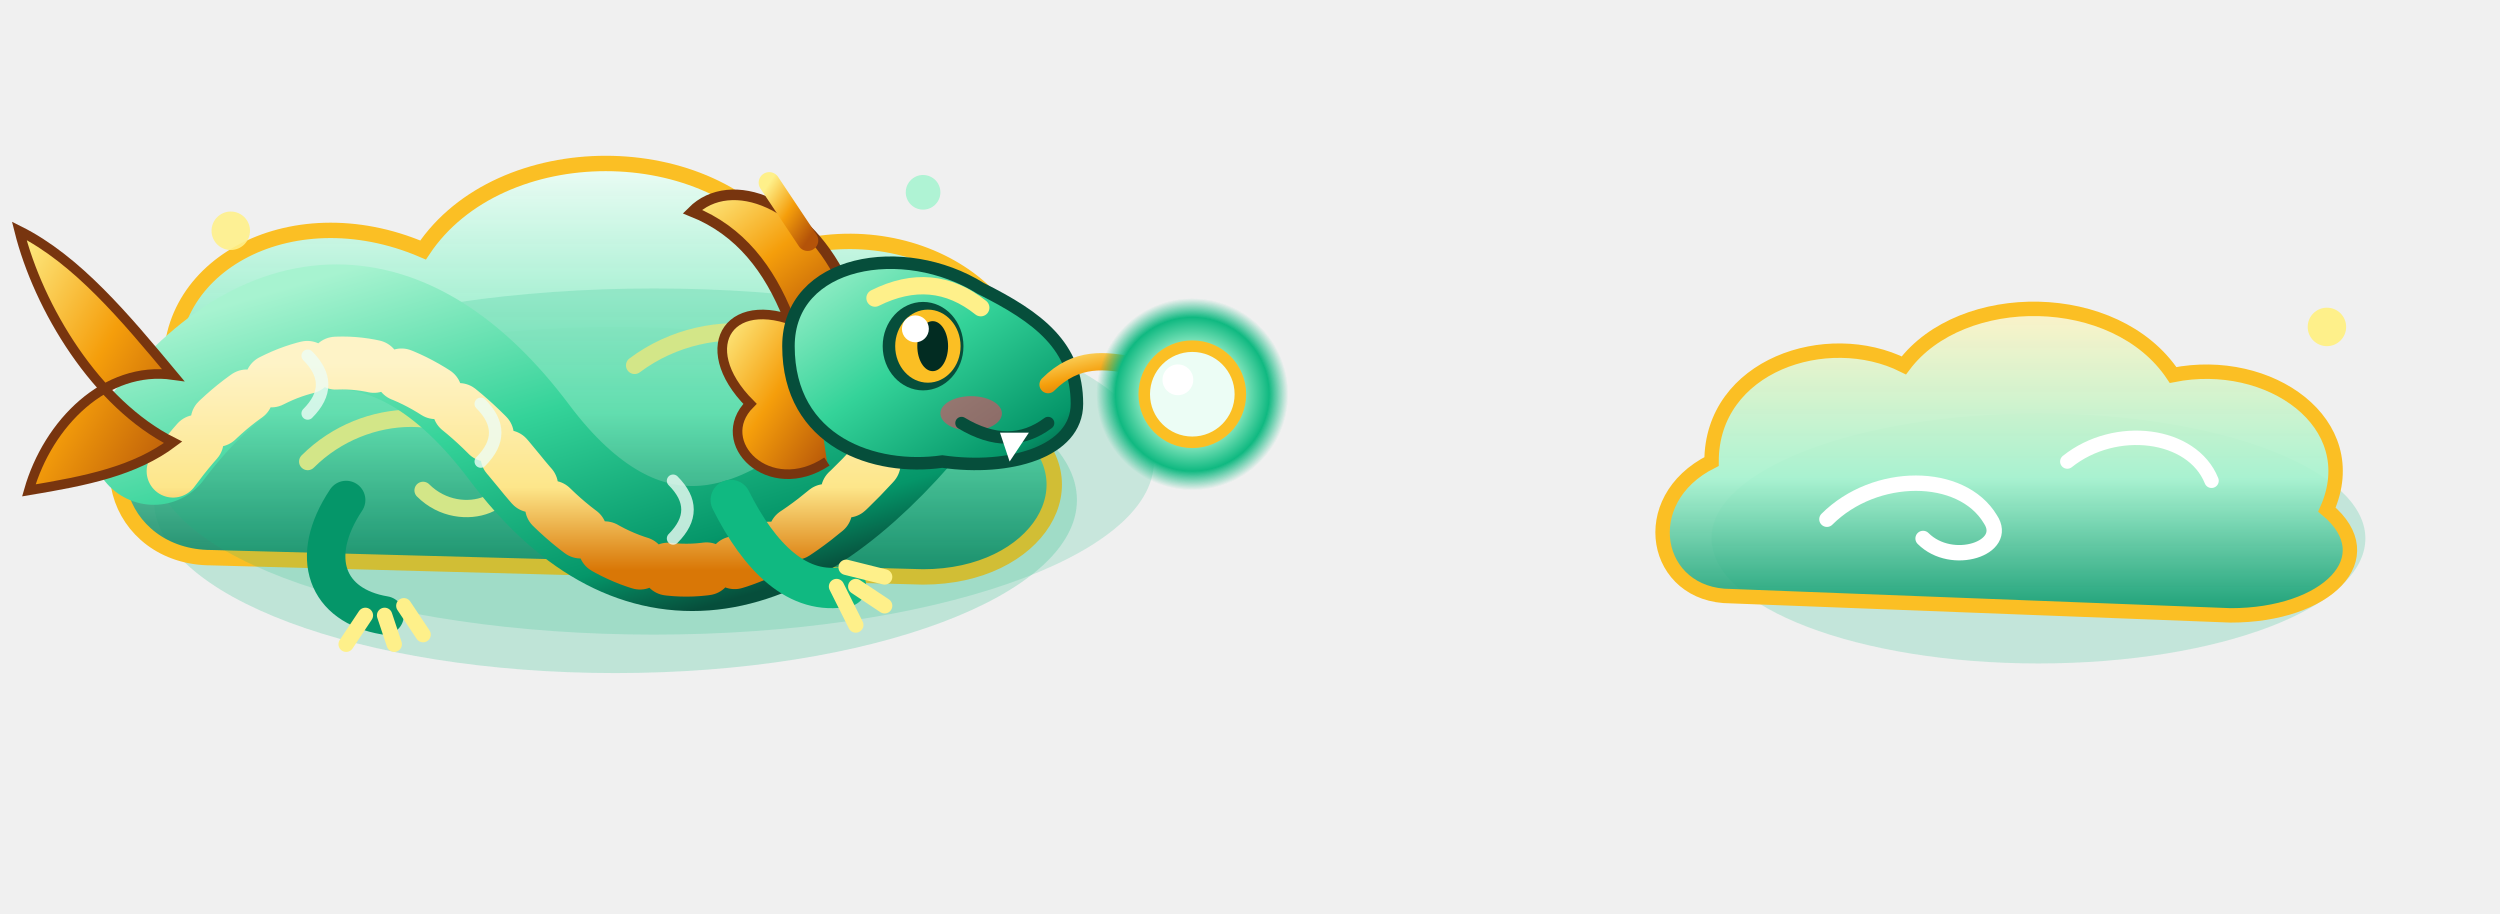
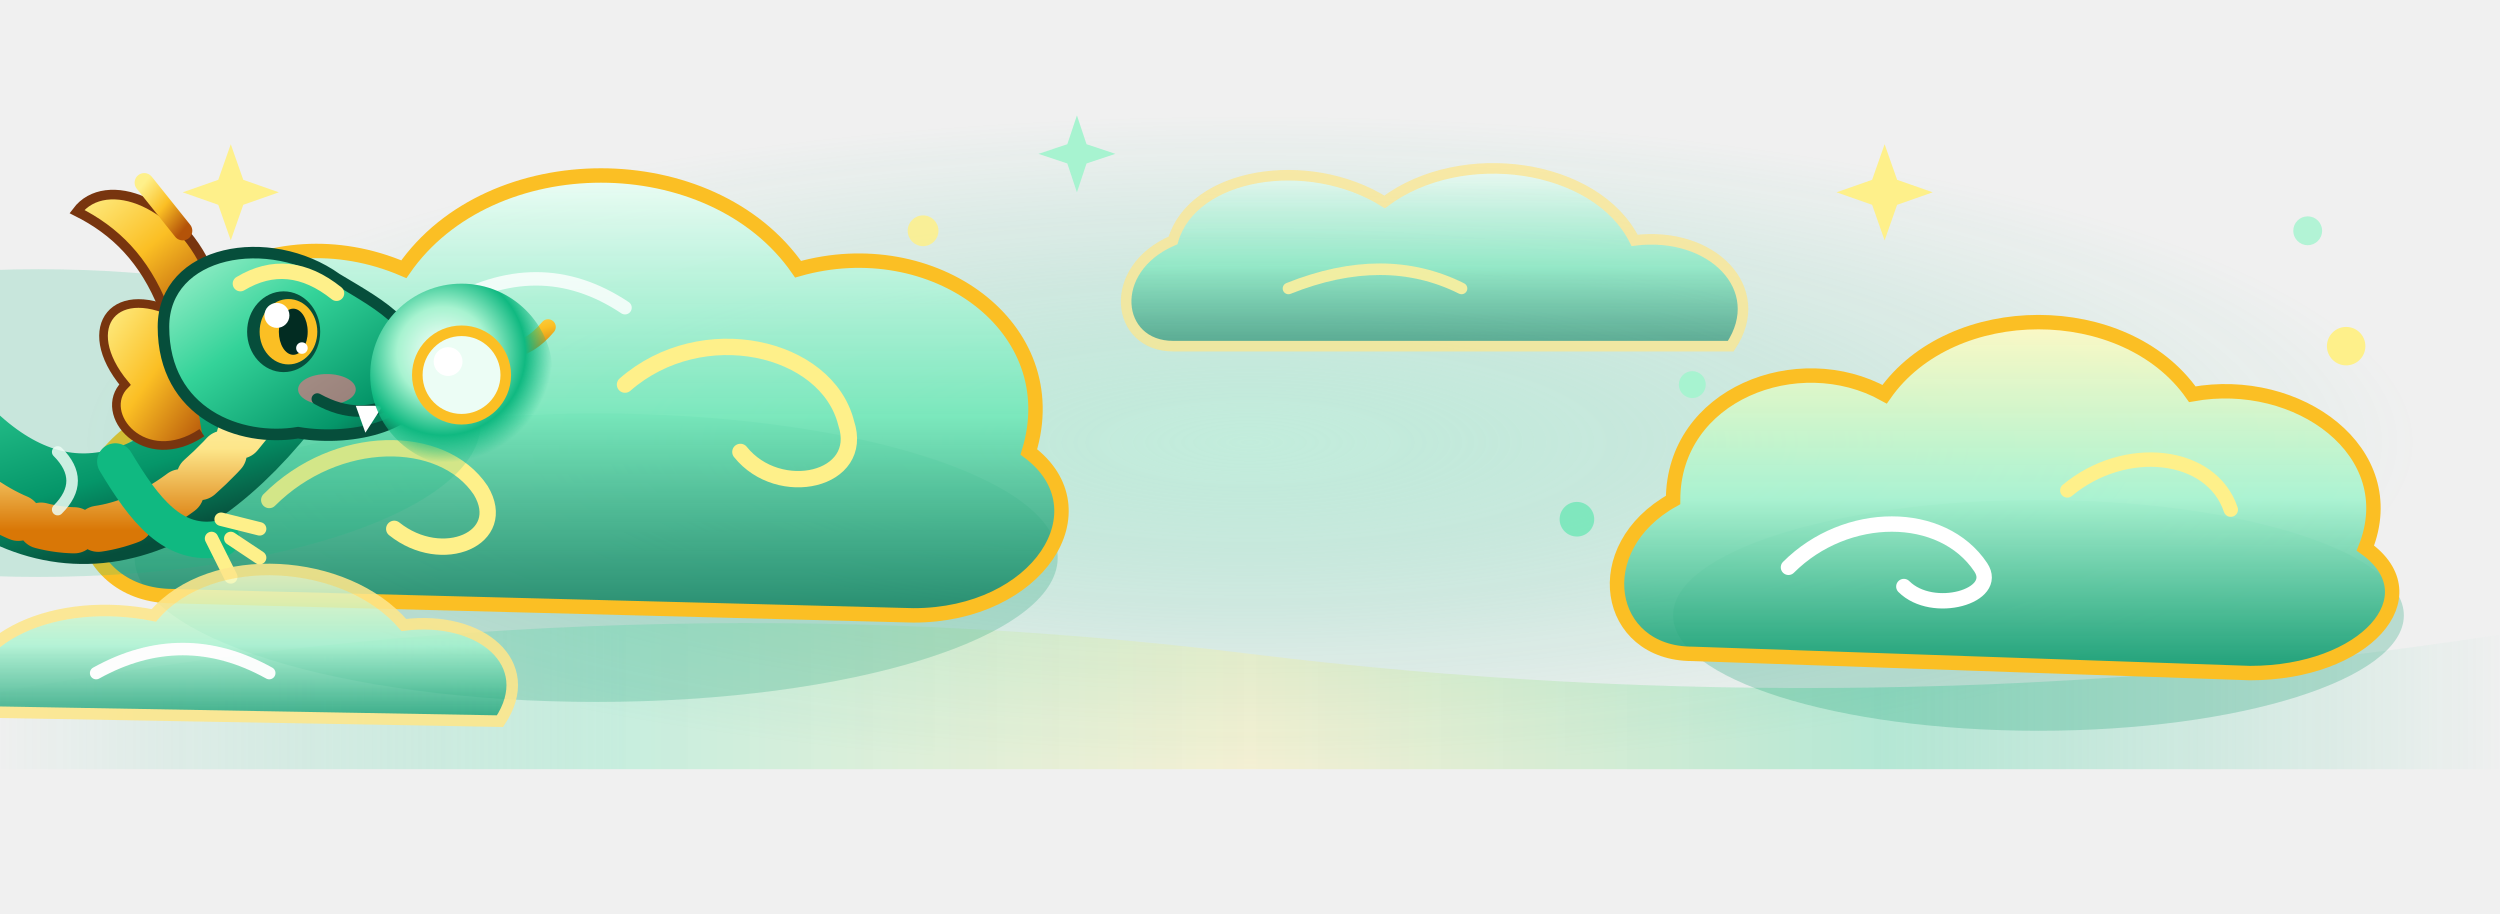
- <svg xmlns="http://www.w3.org/2000/svg" viewBox="0 0 260 95">
+ <svg xmlns="http://www.w3.org/2000/svg" viewBox="0 0 260 95" width="260" height="95">
  <defs>
-     <linearGradient id="jdScale" x1="0%" y1="0%" x2="100%" y2="100%">
+     <clipPath id="jdActClip">
+       <rect x="0" y="0" width="260" height="95" />
+     </clipPath>
+     <linearGradient id="jdActScale" x1="0%" y1="0%" x2="100%" y2="100%">
      <stop offset="0%" stop-color="#a7f3d0" />
-       <stop offset="45%" stop-color="#34d399" />
-       <stop offset="85%" stop-color="#059669" />
+       <stop offset="40%" stop-color="#34d399" />
+       <stop offset="80%" stop-color="#059669" />
      <stop offset="100%" stop-color="#064e3b" />
    </linearGradient>
-     <linearGradient id="jdBelly" x1="0%" y1="0%" x2="0%" y2="100%">
-       <stop offset="0%" stop-color="#fef3c7" />
-       <stop offset="60%" stop-color="#fde68a" />
+     <linearGradient id="jdActBelly" x1="0%" y1="0%" x2="0%" y2="100%">
+       <stop offset="0%" stop-color="#fef9c3" />
+       <stop offset="55%" stop-color="#fde68a" />
      <stop offset="100%" stop-color="#d97706" />
    </linearGradient>
-     <linearGradient id="jdGold" x1="0%" y1="0%" x2="100%" y2="100%">
+     <linearGradient id="jdActGold" x1="0%" y1="0%" x2="100%" y2="100%">
      <stop offset="0%" stop-color="#fef08a" />
-       <stop offset="50%" stop-color="#f59e0b" />
+       <stop offset="50%" stop-color="#fbbf24" />
      <stop offset="100%" stop-color="#b45309" />
    </linearGradient>
-     <linearGradient id="cloudBig" x1="0%" y1="0%" x2="0%" y2="100%">
-       <stop offset="0%" stop-color="#ecfdf5" stop-opacity="0.96" />
-       <stop offset="60%" stop-color="#6ee7b7" stop-opacity="0.92" />
-       <stop offset="100%" stop-color="#047857" stop-opacity="0.88" />
-     </linearGradient>
-     <linearGradient id="cloudSmall" x1="0%" y1="0%" x2="0%" y2="100%">
-       <stop offset="0%" stop-color="#fef3c7" stop-opacity="0.95" />
-       <stop offset="55%" stop-color="#a7f3d0" stop-opacity="0.92" />
-       <stop offset="100%" stop-color="#059669" stop-opacity="0.88" />
-     </linearGradient>
-     <radialGradient id="pearlGlow" cx="50%" cy="50%" r="50%">
+     <linearGradient id="jdActCloudBg" x1="0%" y1="0%" x2="0%" y2="100%">
+       <stop offset="0%" stop-color="#ecfdf5" stop-opacity="0.92" />
+       <stop offset="55%" stop-color="#6ee7b7" stop-opacity="0.86" />
+       <stop offset="100%" stop-color="#047857" stop-opacity="0.78" />
+     </linearGradient>
+     <linearGradient id="jdActCloudFg" x1="0%" y1="0%" x2="0%" y2="100%">
+       <stop offset="0%" stop-color="#fef9c3" stop-opacity="0.96" />
+       <stop offset="50%" stop-color="#a7f3d0" stop-opacity="0.92" />
+       <stop offset="100%" stop-color="#059669" stop-opacity="0.86" />
+     </linearGradient>
+     <linearGradient id="jdActMist" x1="0%" y1="0%" x2="100%" y2="0%">
+       <stop offset="0%" stop-color="#10b981" stop-opacity="0" />
+       <stop offset="25%" stop-color="#6ee7b7" stop-opacity="0.32" />
+       <stop offset="50%" stop-color="#fef08a" stop-opacity="0.28" />
+       <stop offset="75%" stop-color="#34d399" stop-opacity="0.32" />
+       <stop offset="100%" stop-color="#10b981" stop-opacity="0" />
+     </linearGradient>
+     <radialGradient id="jdActAura" cx="50%" cy="50%" r="50%">
+       <stop offset="0%" stop-color="#6ee7b7" stop-opacity="0.35" />
+       <stop offset="60%" stop-color="#10b981" stop-opacity="0.12" />
+       <stop offset="100%" stop-color="#10b981" stop-opacity="0" />
+     </radialGradient>
+     <radialGradient id="jdActPearl" cx="40%" cy="38%" r="60%">
      <stop offset="0%" stop-color="#ffffff" />
-       <stop offset="45%" stop-color="#a7f3d0" />
-       <stop offset="80%" stop-color="#10b981" />
+       <stop offset="42%" stop-color="#a7f3d0" />
+       <stop offset="75%" stop-color="#10b981" />
      <stop offset="100%" stop-color="#10b981" stop-opacity="0" />
    </radialGradient>
    <style>
-       .cloud-l-bg { animation: floatCloudL 3.2s ease-in-out infinite alternate; }
-       .cloud-r-fg { animation: floatCloudR 2.6s ease-in-out infinite alternate; }
-       .dragon-fly { animation: dragonFlight 3.6s ease-in-out infinite; }
-       .body-wave { animation: slither 0.65s ease-in-out infinite alternate; transform-origin: 65px 46px; }
-       .tail-wag { animation: wagTail 0.45s ease-in-out infinite alternate; transform-origin: 30px 46px; }
-       .whisker { animation: whiskerWave 0.55s ease-in-out infinite alternate; transform-origin: 96px 46px; }
-       .pearl { animation: pearlBob 0.7s ease-in-out infinite alternate; }
-       @keyframes floatCloudL {
-         0% { transform: translate(0px, 0px); }
-         100% { transform: translate(6px, -4px); }
-       }
-       @keyframes floatCloudR {
-         0% { transform: translate(0px, 0px); }
-         100% { transform: translate(-5px, 3px); }
-       }
-       @keyframes dragonFlight {
-         0% { transform: translate(118px, 6px) rotate(-3deg); }
-         25% { transform: translate(55px, -8px) rotate(6deg); }
-         50% { transform: translate(4px, 4px) rotate(-4deg); }
-         75% { transform: translate(62px, 10px) rotate(-7deg); }
-         100% { transform: translate(118px, 6px) rotate(-3deg); }
-       }
-       @keyframes slither {
-         0% { transform: scaleY(0.95) skewY(-3deg); }
-         100% { transform: scaleY(1.05) skewY(3deg); }
-       }
-       @keyframes wagTail {
+       .jd-cloud-bg-l { animation: jdCloudBgL 4.4s cubic-bezier(0.37, 0, 0.63, 1) infinite alternate; }
+       .jd-cloud-bg-c { animation: jdCloudBgC 5.2s cubic-bezier(0.37, 0, 0.63, 1) infinite alternate; }
+       .jd-cloud-fg-r { animation: jdCloudFgR 3.4s cubic-bezier(0.37, 0, 0.63, 1) infinite alternate; }
+       .jd-cloud-fg-l { animation: jdCloudFgL 3.8s cubic-bezier(0.37, 0, 0.63, 1) infinite alternate; }
+       .jd-fly-x { animation: jdFlyX 3.8s linear infinite; }
+       .jd-wave-y {
+         transform-origin: 0px 42px;
+         animation: jdWaveY 1.1s cubic-bezier(0.37, 0, 0.63, 1) infinite alternate;
+       }
+       .jd-slither {
+         transform-origin: -8px 44px;
+         animation: jdSlither 0.55s cubic-bezier(0.37, 0, 0.63, 1) infinite alternate;
+       }
+       .jd-tail-wag {
+         transform-origin: -34px 44px;
+         animation: jdTailWag 0.42s cubic-bezier(0.37, 0, 0.63, 1) infinite alternate;
+       }
+       .jd-whisker {
+         transform-origin: 31px 40px;
+         animation: jdWhisker 0.5s cubic-bezier(0.37, 0, 0.63, 1) infinite alternate;
+       }
+       .jd-pearl {
+         transform-origin: 48px 39px;
+         animation: jdPearlBob 0.7s cubic-bezier(0.37, 0, 0.63, 1) infinite alternate;
+       }
+       .jd-spark-1 { animation: jdTwinkle 1.4s ease-in-out infinite alternate; }
+       .jd-spark-2 { animation: jdTwinkle 1.8s ease-in-out 0.6s infinite alternate; }
+       .jd-spark-3 { animation: jdTwinkle 1.6s ease-in-out 1.1s infinite alternate; }
+ 
+       @keyframes jdFlyX {
+         0% { transform: translateX(-45px); opacity: 0; }
+         8% { opacity: 1; }
+         92% { opacity: 1; }
+         100% { transform: translateX(305px); opacity: 0; }
+       }
+       @keyframes jdWaveY {
+         0% { transform: translateY(-7px) rotate(-4deg); }
+         100% { transform: translateY(7px) rotate(4deg); }
+       }
+       @keyframes jdSlither {
+         0% { transform: scaleY(0.95) skewY(-2.5deg); }
+         100% { transform: scaleY(1.05) skewY(2.5deg); }
+       }
+       @keyframes jdTailWag {
        0% { transform: rotate(-12deg); }
        100% { transform: rotate(14deg); }
      }
-       @keyframes whiskerWave {
-         0% { transform: rotate(-8deg); }
+       @keyframes jdWhisker {
+         0% { transform: rotate(-9deg); }
        100% { transform: rotate(10deg); }
      }
-       @keyframes pearlBob {
-         0% { transform: translateY(-3px) scale(0.94); }
-         100% { transform: translateY(3px) scale(1.08); }
+       @keyframes jdPearlBob {
+         0% { transform: translateY(-2.5px) scale(0.94); }
+         100% { transform: translateY(2.5px) scale(1.08); }
+       }
+       @keyframes jdCloudBgL {
+         0% { transform: translate(-4px, 0px); }
+         100% { transform: translate(6px, -3px); }
+       }
+       @keyframes jdCloudBgC {
+         0% { transform: translate(5px, -2px); }
+         100% { transform: translate(-5px, 2px); }
+       }
+       @keyframes jdCloudFgR {
+         0% { transform: translate(6px, 2px); }
+         100% { transform: translate(-7px, -2px); }
+       }
+       @keyframes jdCloudFgL {
+         0% { transform: translate(-5px, 1px); }
+         100% { transform: translate(6px, -2px); }
+       }
+       @keyframes jdTwinkle {
+         0% { opacity: 0.25; transform: scale(0.75); }
+         100% { opacity: 1; transform: scale(1.15); }
      }
    </style>
  </defs>
-   <g class="cloud-l-bg">
-     <ellipse cx="64" cy="52" rx="48" ry="18" fill="#10b981" opacity="0.22" />
-     <path d="M 22 58 C 12 58, 8 46, 18 40 C 16 28, 30 20, 44 26 C 52 14, 74 14, 82 26 C 96 22, 110 32, 106 44 C 114 50, 108 60, 96 60 Z" fill="url(#cloudBig)" stroke="#fbbf24" stroke-width="1.6" />
-     <path d="M 32 48 C 38 42, 48 42, 52 48 C 55 52, 48 55, 44 51" fill="none" stroke="#fef08a" stroke-width="1.8" stroke-linecap="round" />
-     <path d="M 66 38 C 74 32, 86 34, 88 42 C 90 48, 82 50, 78 45" fill="none" stroke="#fef08a" stroke-width="1.8" stroke-linecap="round" />
-     <circle cx="24" cy="24" r="2" fill="#fef08a" opacity="0.9" />
-     <circle cx="96" cy="20" r="1.8" fill="#a7f3d0" opacity="0.9" />
-   </g>
-   <g class="dragon-fly">
-     <ellipse cx="68" cy="48" rx="52" ry="18" fill="#10b981" opacity="0.18" />
-     <g transform="translate(36, 52)">
-       <path d="M 0 0 C -4 6, -2 11, 4 12" fill="none" stroke="#059669" stroke-width="4" stroke-linecap="round" />
-       <path d="M 2 12 L 0 15 M 4 12 L 5 15 M 6 11 L 8 14" stroke="#fef08a" stroke-width="1.6" stroke-linecap="round" />
-     </g>
-     <g class="body-wave">
-       <path d="M 16 44 C 26 28, 42 28, 54 44 C 66 60, 80 58, 92 42" fill="none" stroke="#fbbf24" stroke-width="3.5" stroke-linecap="round" stroke-dasharray="1 7" />
-       <path d="M 16 46 C 28 30, 42 30, 54 46 C 66 62, 80 60, 94 44" fill="none" stroke="url(#jdScale)" stroke-width="13" stroke-linecap="round" />
-       <path d="M 18 49 C 29 34, 42 34, 54 49 C 66 64, 79 62, 92 47" fill="none" stroke="url(#jdBelly)" stroke-width="5.5" stroke-linecap="round" stroke-dasharray="4 3" />
-       <path d="M 32 37 Q 35 40 32 43 M 50 42 Q 53 45 50 48 M 70 50 Q 73 53 70 56" fill="none" stroke="#ecfdf5" stroke-width="1.3" stroke-linecap="round" opacity="0.8" />
-       <g class="tail-wag">
-         <path d="M 18 46 C 10 42, 4 32, 2 24 C 8 27, 13 33, 18 39 C 11 38, 5 44, 3 51 C 9 50, 14 49, 18 46 Z" fill="url(#jdGold)" stroke="#78350f" stroke-width="1" />
+   <g clip-path="url(#jdActClip)">
+     <ellipse cx="130" cy="46" rx="122" ry="34" fill="url(#jdActAura)" />
+     <path d="M 0 72 Q 65 60 130 68 T 260 66 L 260 80 L 0 80 Z" fill="url(#jdActMist)" />
+     <g class="jd-cloud-bg-l">
+       <ellipse cx="62" cy="58" rx="48" ry="15" fill="#059669" opacity="0.22" />
+       <path d="M 18 62 C 8 62, 5 50, 15 44 C 13 31, 28 22, 42 28 C 51 15, 74 15, 83 28 C 97 24, 111 34, 107 47 C 115 53, 108 64, 95 64 Z" fill="url(#jdActCloudBg)" stroke="#fbbf24" stroke-width="1.5" />
+       <path d="M 28 52 C 35 45, 46 45, 50 51 C 53 56, 46 59, 41 55" fill="none" stroke="#fef08a" stroke-width="1.7" stroke-linecap="round" />
+       <path d="M 65 40 C 73 33, 86 36, 88 44 C 90 50, 81 52, 77 47" fill="none" stroke="#fef08a" stroke-width="1.7" stroke-linecap="round" />
+       <path d="M 46 32 Q 56 26 65 32" fill="none" stroke="#ffffff" stroke-width="1.4" stroke-linecap="round" opacity="0.8" />
+     </g>
+     <g class="jd-cloud-bg-c" opacity="0.72">
+       <path d="M 122 36 C 116 36, 115 28, 122 25 C 124 18, 136 16, 144 21 C 152 15, 166 17, 170 25 C 178 24, 184 30, 180 36 Z" fill="url(#jdActCloudBg)" stroke="#fde68a" stroke-width="1.1" />
+       <path d="M 134 30 Q 144 26 152 30" fill="none" stroke="#fef08a" stroke-width="1.2" stroke-linecap="round" />
+     </g>
+     <g class="jd-spark-1" style="transform-origin: 24px 20px;">
+       <path d="M 24 15 L 25.3 18.7 L 29 20 L 25.3 21.3 L 24 25 L 22.7 21.3 L 19 20 L 22.7 18.7 Z" fill="#fef08a" />
+     </g>
+     <g class="jd-spark-2" style="transform-origin: 112px 16px;">
+       <path d="M 112 12 L 113 15 L 116 16 L 113 17 L 112 20 L 111 17 L 108 16 L 111 15 Z" fill="#a7f3d0" />
+     </g>
+     <g class="jd-spark-3" style="transform-origin: 196px 20px;">
+       <path d="M 196 15 L 197.3 18.7 L 201 20 L 197.3 21.3 L 196 25 L 194.7 21.3 L 191 20 L 194.7 18.7 Z" fill="#fef08a" />
+     </g>
+     <circle cx="96" cy="24" r="1.6" fill="#fef08a" opacity="0.85" />
+     <circle cx="164" cy="54" r="1.8" fill="#6ee7b7" opacity="0.8" />
+     <circle cx="240" cy="24" r="1.5" fill="#a7f3d0" opacity="0.85" />
+     <g class="jd-fly-x">
+       <g class="jd-wave-y">
+         <path d="M -72 46 Q -56 38 -42 45" fill="none" stroke="url(#jdActGold)" stroke-width="2" stroke-dasharray="3 5" stroke-linecap="round" opacity="0.78" />
+         <circle cx="-64" cy="43" r="2.6" fill="url(#jdActPearl)" opacity="0.85" />
+         <circle cx="-54" cy="40" r="1.8" fill="#fef08a" opacity="0.85" />
+         <circle cx="-46" cy="47" r="2.2" fill="#a7f3d0" opacity="0.9" />
+         <ellipse cx="4" cy="44" rx="46" ry="16" fill="#10b981" opacity="0.18" />
+         <g transform="translate(-26, 48)">
+           <path d="M 0 0 C -4 5, -2 10, 4 11" fill="none" stroke="#059669" stroke-width="3.6" stroke-linecap="round" />
+           <path d="M 2 11 L 0 14 M 4 11 L 5 14 M 6 10 L 8 13" stroke="#fef08a" stroke-width="1.4" stroke-linecap="round" />
+         </g>
+         <g class="jd-slither">
+           <path d="M -42 41 C -33 27, -19 27, -8 41 C 3 55, 16 54, 27 39" fill="none" stroke="#fbbf24" stroke-width="3.2" stroke-linecap="round" stroke-dasharray="1 6.5" />
+           <path d="M -42 43 C -31 29, -19 29, -8 43 C 3 57, 16 56, 28 41" fill="none" stroke="url(#jdActScale)" stroke-width="11.5" stroke-linecap="round" />
+           <path d="M -40 46 C -30 33, -19 33, -8 46 C 3 59, 15 58, 26 44" fill="none" stroke="url(#jdActBelly)" stroke-width="4.8" stroke-linecap="round" stroke-dasharray="3.5 2.5" />
+           <path d="M -28 36 Q -25 39 -28 42 M -12 40 Q -9 43 -12 46 M 6 47 Q 9 50 6 53" fill="none" stroke="#ecfdf5" stroke-width="1.2" stroke-linecap="round" opacity="0.85" />
+           <g class="jd-tail-wag">
+             <path d="M -40 43 C -47 39, -53 31, -55 24 C -49 26, -44 32, -40 37 C -46 37, -51 42, -53 48 C -48 47, -43 46, -40 43 Z" fill="url(#jdActGold)" stroke="#78350f" stroke-width="0.9" />
+           </g>
+         </g>
+         <g transform="translate(12, 48)">
+           <path d="M 0 0 C 3 5, 6 9, 11 8" fill="none" stroke="#10b981" stroke-width="3.8" stroke-linecap="round" />
+           <path d="M 10 8 L 12 12 M 12 8 L 15 10 M 11 6 L 15 7" stroke="#fef08a" stroke-width="1.4" stroke-linecap="round" />
+         </g>
+         <g transform="translate(24, 36)">
+           <path d="M -5 -3 C -12 -7, -16 -2, -11 4 C -14 7, -9 13, -3 9" fill="url(#jdActGold)" stroke="#78350f" stroke-width="0.9" />
+           <path d="M -2 -7 C -5 -15, -13 -18, -16 -14 C -12 -12, -9 -9, -7 -4" fill="url(#jdActGold)" stroke="#78350f" stroke-width="1" />
+           <path d="M -5 -12 L -9 -17" stroke="url(#jdActGold)" stroke-width="2" stroke-linecap="round" />
+           <path d="M -7 -2 C -7 -10, 4 -12, 11 -7 C 16 -4, 20 -2, 20 4 C 20 8, 13 10, 7 9 C 1 10, -7 7, -7 -2 Z" fill="url(#jdActScale)" stroke="#064e3b" stroke-width="1.2" />
+           <ellipse cx="10" cy="4.5" rx="3" ry="1.6" fill="#fb7185" opacity="0.6" />
+           <ellipse cx="5.5" cy="-1.5" rx="3.8" ry="4.2" fill="#064e3b" />
+           <ellipse cx="6" cy="-1.5" rx="3" ry="3.4" fill="#fbbf24" />
+           <ellipse cx="6.5" cy="-1.5" rx="1.5" ry="2.4" fill="#022c22" />
+           <circle cx="4.8" cy="-3.2" r="1.3" fill="#ffffff" />
+           <circle cx="7.4" cy="0.2" r="0.6" fill="#ffffff" />
+           <path d="M 1 -6.5 Q 6 -9.5 11 -5.5" fill="none" stroke="#fef08a" stroke-width="1.6" stroke-linecap="round" />
+           <path d="M 9 5.5 Q 13.5 8 17.5 5.5" fill="none" stroke="#064e3b" stroke-width="1.2" stroke-linecap="round" />
+           <path d="M 13 6.2 L 14 9 L 15.8 6.2" fill="#ffffff" />
+           <path class="jd-whisker" d="M 17 2 C 23 -3, 28 4, 33 -2" fill="none" stroke="url(#jdActGold)" stroke-width="1.6" stroke-linecap="round" />
+         </g>
+         <g class="jd-pearl">
+           <circle cx="48" cy="39" r="9.5" fill="url(#jdActPearl)" />
+           <circle cx="48" cy="39" r="4.6" fill="#ecfdf5" stroke="#fbbf24" stroke-width="1.1" />
+           <circle cx="46.6" cy="37.6" r="1.5" fill="#ffffff" />
+         </g>
      </g>
    </g>
-     <g transform="translate(76, 52)">
-       <path d="M 0 0 C 3 6, 7 10, 12 9" fill="none" stroke="#10b981" stroke-width="4.2" stroke-linecap="round" />
-       <path d="M 11 9 L 13 13 M 13 9 L 16 11 M 12 7 L 16 8" stroke="#fef08a" stroke-width="1.6" stroke-linecap="round" />
-     </g>
-     <g transform="translate(90, 38)">
-       <path d="M -6 -4 C -14 -8, -18 -2, -12 4 C -16 8, -10 14, -4 10" fill="url(#jdGold)" stroke="#78350f" stroke-width="1" />
-       <path d="M -2 -8 C -6 -17, -14 -20, -18 -16 C -13 -14, -10 -10, -8 -5" fill="url(#jdGold)" stroke="#78350f" stroke-width="1.1" />
-       <path d="M -6 -13 L -10 -19" stroke="url(#jdGold)" stroke-width="2.2" stroke-linecap="round" />
-       <path d="M -8 -2 C -8 -11, 4 -13, 12 -8 C 18 -5, 22 -2, 22 4 C 22 9, 15 11, 8 10 C 1 11, -8 8, -8 -2 Z" fill="url(#jdScale)" stroke="#064e3b" stroke-width="1.3" />
-       <ellipse cx="11" cy="5" rx="3.2" ry="1.8" fill="#f43f5e" opacity="0.55" />
-       <ellipse cx="6" cy="-2" rx="4.2" ry="4.6" fill="#064e3b" />
-       <ellipse cx="6.5" cy="-2" rx="3.4" ry="3.8" fill="#fbbf24" />
-       <ellipse cx="7" cy="-2" rx="1.6" ry="2.6" fill="#022c22" />
-       <circle cx="5.2" cy="-3.8" r="1.4" fill="#ffffff" />
-       <path d="M 1 -7 Q 7 -10 12 -6" fill="none" stroke="#fef08a" stroke-width="1.8" stroke-linecap="round" />
-       <path d="M 10 6 Q 15 9 19 6" fill="none" stroke="#064e3b" stroke-width="1.3" stroke-linecap="round" />
-       <path d="M 14 7 L 15 10 L 17 7" fill="#ffffff" />
-       <path class="whisker" d="M 19 2 C 25 -4, 31 4, 36 -2" fill="none" stroke="url(#jdGold)" stroke-width="1.8" stroke-linecap="round" />
-     </g>
-     <g class="pearl" transform="translate(124, 41)">
-       <circle cx="0" cy="0" r="10" fill="url(#pearlGlow)" />
-       <circle cx="0" cy="0" r="5" fill="#ecfdf5" stroke="#fbbf24" stroke-width="1.2" />
-       <circle cx="-1.5" cy="-1.5" r="1.6" fill="#ffffff" />
-     </g>
-   </g>
-   <g class="cloud-r-fg">
-     <ellipse cx="212" cy="56" rx="34" ry="13" fill="#10b981" opacity="0.2" />
-     <path d="M 180 62 C 172 62, 170 52, 178 48 C 178 38, 190 34, 198 38 C 204 30, 220 30, 226 39 C 236 37, 246 44, 242 53 C 248 58, 242 64, 232 64 Z" fill="url(#cloudSmall)" stroke="#fbbf24" stroke-width="1.5" />
-     <path d="M 190 54 C 195 49, 204 49, 207 54 C 209 57, 203 59, 200 56" fill="none" stroke="#ffffff" stroke-width="1.6" stroke-linecap="round" />
-     <path d="M 215 48 C 220 44, 228 45, 230 50" fill="none" stroke="#ffffff" stroke-width="1.5" stroke-linecap="round" />
-     <circle cx="242" cy="34" r="2" fill="#fef08a" />
+     <g class="jd-cloud-fg-l" opacity="0.88">
+       <path d="M -4 74 C -4 66, 6 62, 16 64 C 22 57, 36 58, 42 65 C 50 64, 56 69, 52 75 Z" fill="url(#jdActCloudFg)" stroke="#fde68a" stroke-width="1.2" />
+       <path d="M 10 70 Q 19 65 28 70" fill="none" stroke="#ffffff" stroke-width="1.3" stroke-linecap="round" />
+     </g>
+     <g class="jd-cloud-fg-r">
+       <ellipse cx="212" cy="64" rx="38" ry="12" fill="#059669" opacity="0.24" />
+       <path d="M 176 68 C 167 68, 165 57, 174 52 C 174 41, 187 36, 196 41 C 203 31, 221 31, 228 41 C 239 39, 250 47, 246 57 C 253 62, 246 70, 234 70 Z" fill="url(#jdActCloudFg)" stroke="#fbbf24" stroke-width="1.5" />
+       <path d="M 186 59 C 192 53, 202 53, 206 59 C 208 62, 201 64, 198 61" fill="none" stroke="#ffffff" stroke-width="1.6" stroke-linecap="round" />
+       <path d="M 215 51 C 221 46, 230 47, 232 53" fill="none" stroke="#fef08a" stroke-width="1.5" stroke-linecap="round" />
+       <circle cx="244" cy="36" r="2" fill="#fef08a" />
+       <circle cx="176" cy="40" r="1.4" fill="#a7f3d0" />
+     </g>
  </g>
</svg>
